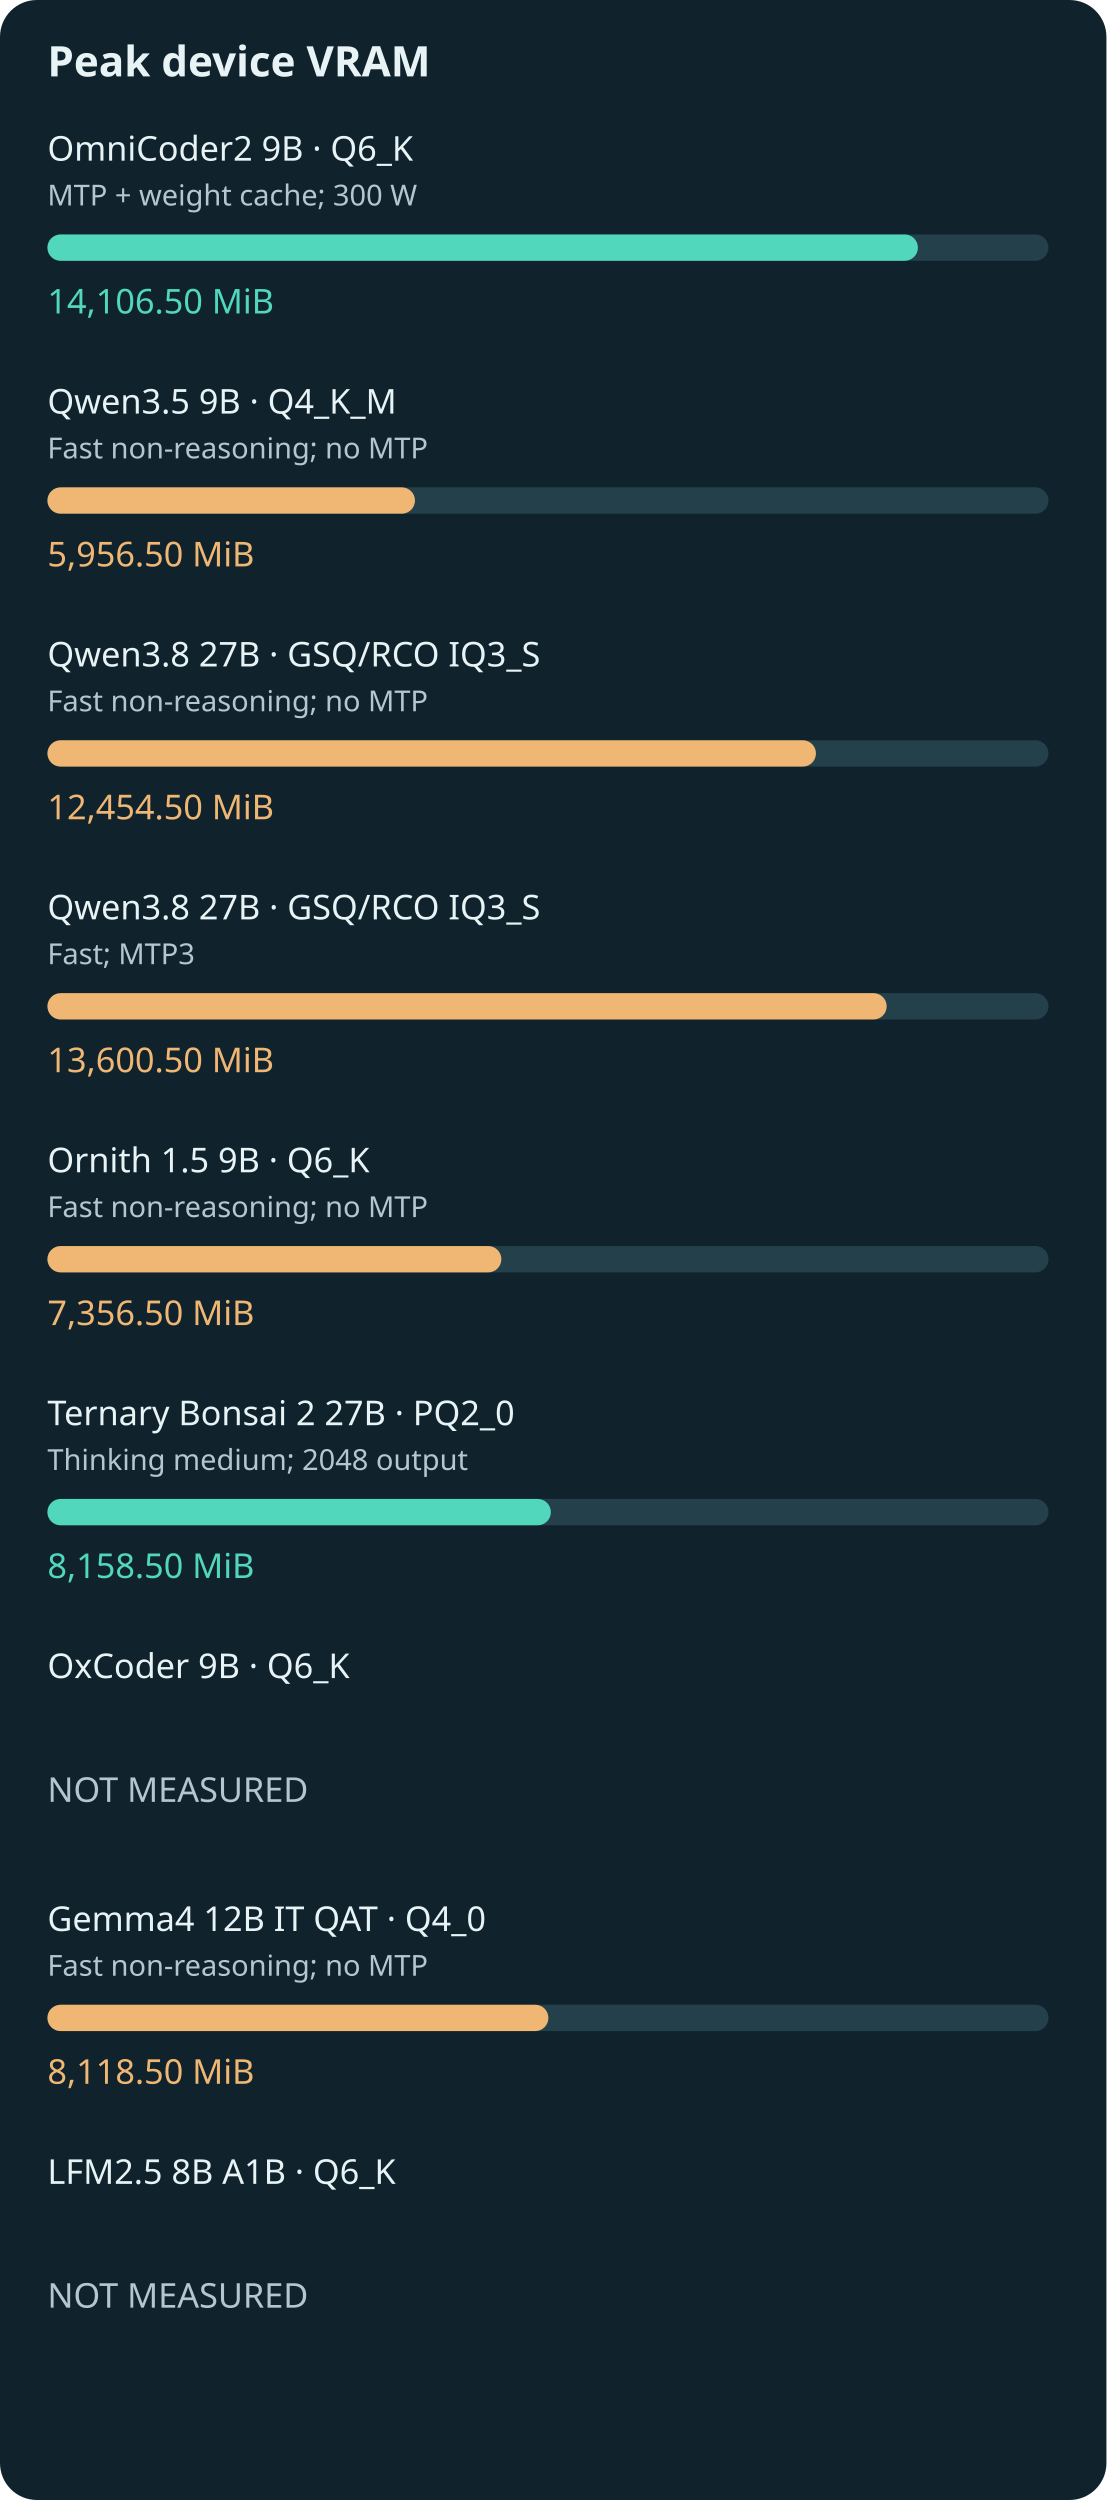
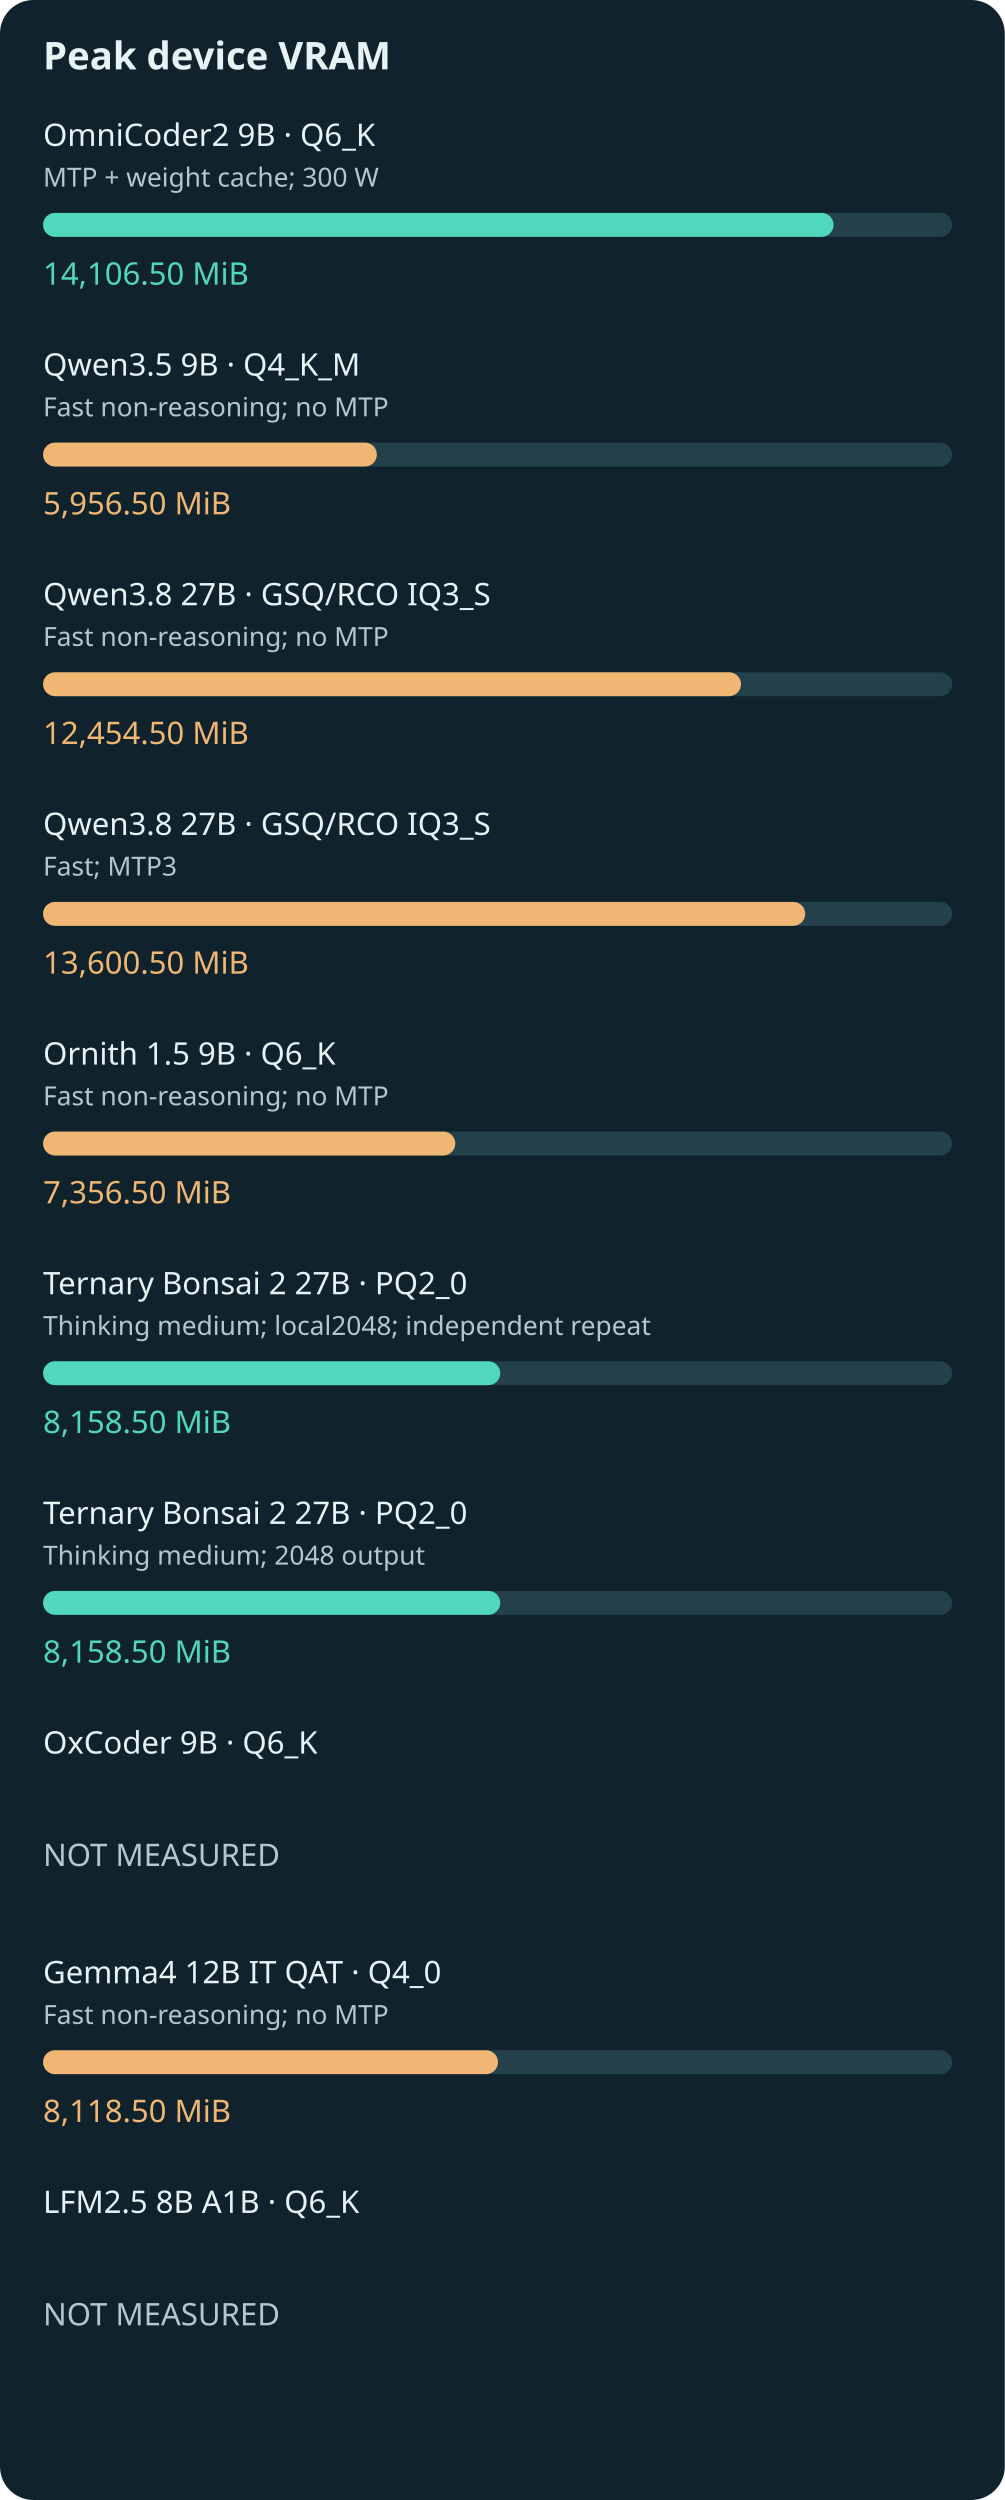
- <svg xmlns="http://www.w3.org/2000/svg" viewBox="0 0 420 949" role="img" aria-labelledby="title desc">
-   <rect width="420" height="949" rx="14" fill="#10232d" />
+ <svg xmlns="http://www.w3.org/2000/svg" viewBox="0 0 420 1045" role="img" aria-labelledby="title desc">
+   <rect width="420" height="1045" rx="14" fill="#10232d" />
  <g font-family="system-ui,sans-serif" fill="#e8f3f5">
    <text x="18" y="29" font-size="16" font-weight="700">Peak device VRAM</text>
    <text x="18" y="61" font-size="13">OmniCoder2 9B · Q6_K</text>
    <text x="18" y="78" font-size="11" fill="#b6c6cf">MTP + weight cache; 300 W</text>
    <rect x="18" y="89" width="380" height="10" rx="5" fill="#24404a" />
    <rect x="18" y="89" width="330.435" height="10" rx="5" fill="#51d8bc" />
    <text x="18" y="119" font-size="13" fill="#51d8bc">14,106.50 MiB</text>
    <text x="18" y="157" font-size="13">Qwen3.5 9B · Q4_K_M</text>
    <text x="18" y="174" font-size="11" fill="#b6c6cf">Fast non-reasoning; no MTP</text>
    <rect x="18" y="185" width="380" height="10" rx="5" fill="#24404a" />
    <rect x="18" y="185" width="139.527" height="10" rx="5" fill="#f0b774" />
    <text x="18" y="215" font-size="13" fill="#f0b774">5,956.50 MiB</text>
    <text x="18" y="253" font-size="13">Qwen3.8 27B · GSQ/RCO IQ3_S</text>
    <text x="18" y="270" font-size="11" fill="#b6c6cf">Fast non-reasoning; no MTP</text>
    <rect x="18" y="281" width="380" height="10" rx="5" fill="#24404a" />
    <rect x="18" y="281" width="291.738" height="10" rx="5" fill="#f0b774" />
    <text x="18" y="311" font-size="13" fill="#f0b774">12,454.50 MiB</text>
    <text x="18" y="349" font-size="13">Qwen3.8 27B · GSQ/RCO IQ3_S</text>
    <text x="18" y="366" font-size="11" fill="#b6c6cf">Fast; MTP3</text>
    <rect x="18" y="377" width="380" height="10" rx="5" fill="#24404a" />
    <rect x="18" y="377" width="318.582" height="10" rx="5" fill="#f0b774" />
    <text x="18" y="407" font-size="13" fill="#f0b774">13,600.50 MiB</text>
    <text x="18" y="445" font-size="13">Ornith 1.5 9B · Q6_K</text>
    <text x="18" y="462" font-size="11" fill="#b6c6cf">Fast non-reasoning; no MTP</text>
    <rect x="18" y="473" width="380" height="10" rx="5" fill="#24404a" />
    <rect x="18" y="473" width="172.321" height="10" rx="5" fill="#f0b774" />
    <text x="18" y="503" font-size="13" fill="#f0b774">7,356.50 MiB</text>
    <text x="18" y="541" font-size="13">Ternary Bonsai 2 27B · PQ2_0</text>
-     <text x="18" y="558" font-size="11" fill="#b6c6cf">Thinking medium; 2048 output</text>
+     <text x="18" y="558" font-size="11" fill="#b6c6cf">Thinking medium; local2048; independent repeat</text>
    <rect x="18" y="569" width="380" height="10" rx="5" fill="#24404a" />
    <rect x="18" y="569" width="191.107" height="10" rx="5" fill="#51d8bc" />
    <text x="18" y="599" font-size="13" fill="#51d8bc">8,158.50 MiB</text>
-     <text x="18" y="637" font-size="13">OxCoder 9B · Q6_K</text>
-     <text x="18" y="684" fill="#b6c6cf" font-size="13">NOT MEASURED</text>
-     <text x="18" y="733" font-size="13">Gemma4 12B IT QAT · Q4_0</text>
-     <text x="18" y="750" font-size="11" fill="#b6c6cf">Fast non-reasoning; no MTP</text>
-     <rect x="18" y="761" width="380" height="10" rx="5" fill="#24404a" />
-     <rect x="18" y="761" width="190.170" height="10" rx="5" fill="#f0b774" />
-     <text x="18" y="791" font-size="13" fill="#f0b774">8,118.50 MiB</text>
-     <text x="18" y="829" font-size="13">LFM2.5 8B A1B · Q6_K</text>
-     <text x="18" y="876" fill="#b6c6cf" font-size="13">NOT MEASURED</text>
+     <text x="18" y="637" font-size="13">Ternary Bonsai 2 27B · PQ2_0</text>
+     <text x="18" y="654" font-size="11" fill="#b6c6cf">Thinking medium; 2048 output</text>
+     <rect x="18" y="665" width="380" height="10" rx="5" fill="#24404a" />
+     <rect x="18" y="665" width="191.107" height="10" rx="5" fill="#51d8bc" />
+     <text x="18" y="695" font-size="13" fill="#51d8bc">8,158.50 MiB</text>
+     <text x="18" y="733" font-size="13">OxCoder 9B · Q6_K</text>
+     <text x="18" y="780" fill="#b6c6cf" font-size="13">NOT MEASURED</text>
+     <text x="18" y="829" font-size="13">Gemma4 12B IT QAT · Q4_0</text>
+     <text x="18" y="846" font-size="11" fill="#b6c6cf">Fast non-reasoning; no MTP</text>
+     <rect x="18" y="857" width="380" height="10" rx="5" fill="#24404a" />
+     <rect x="18" y="857" width="190.170" height="10" rx="5" fill="#f0b774" />
+     <text x="18" y="887" font-size="13" fill="#f0b774">8,118.50 MiB</text>
+     <text x="18" y="925" font-size="13">LFM2.5 8B A1B · Q6_K</text>
+     <text x="18" y="972" fill="#b6c6cf" font-size="13">NOT MEASURED</text>
  </g>
</svg>
